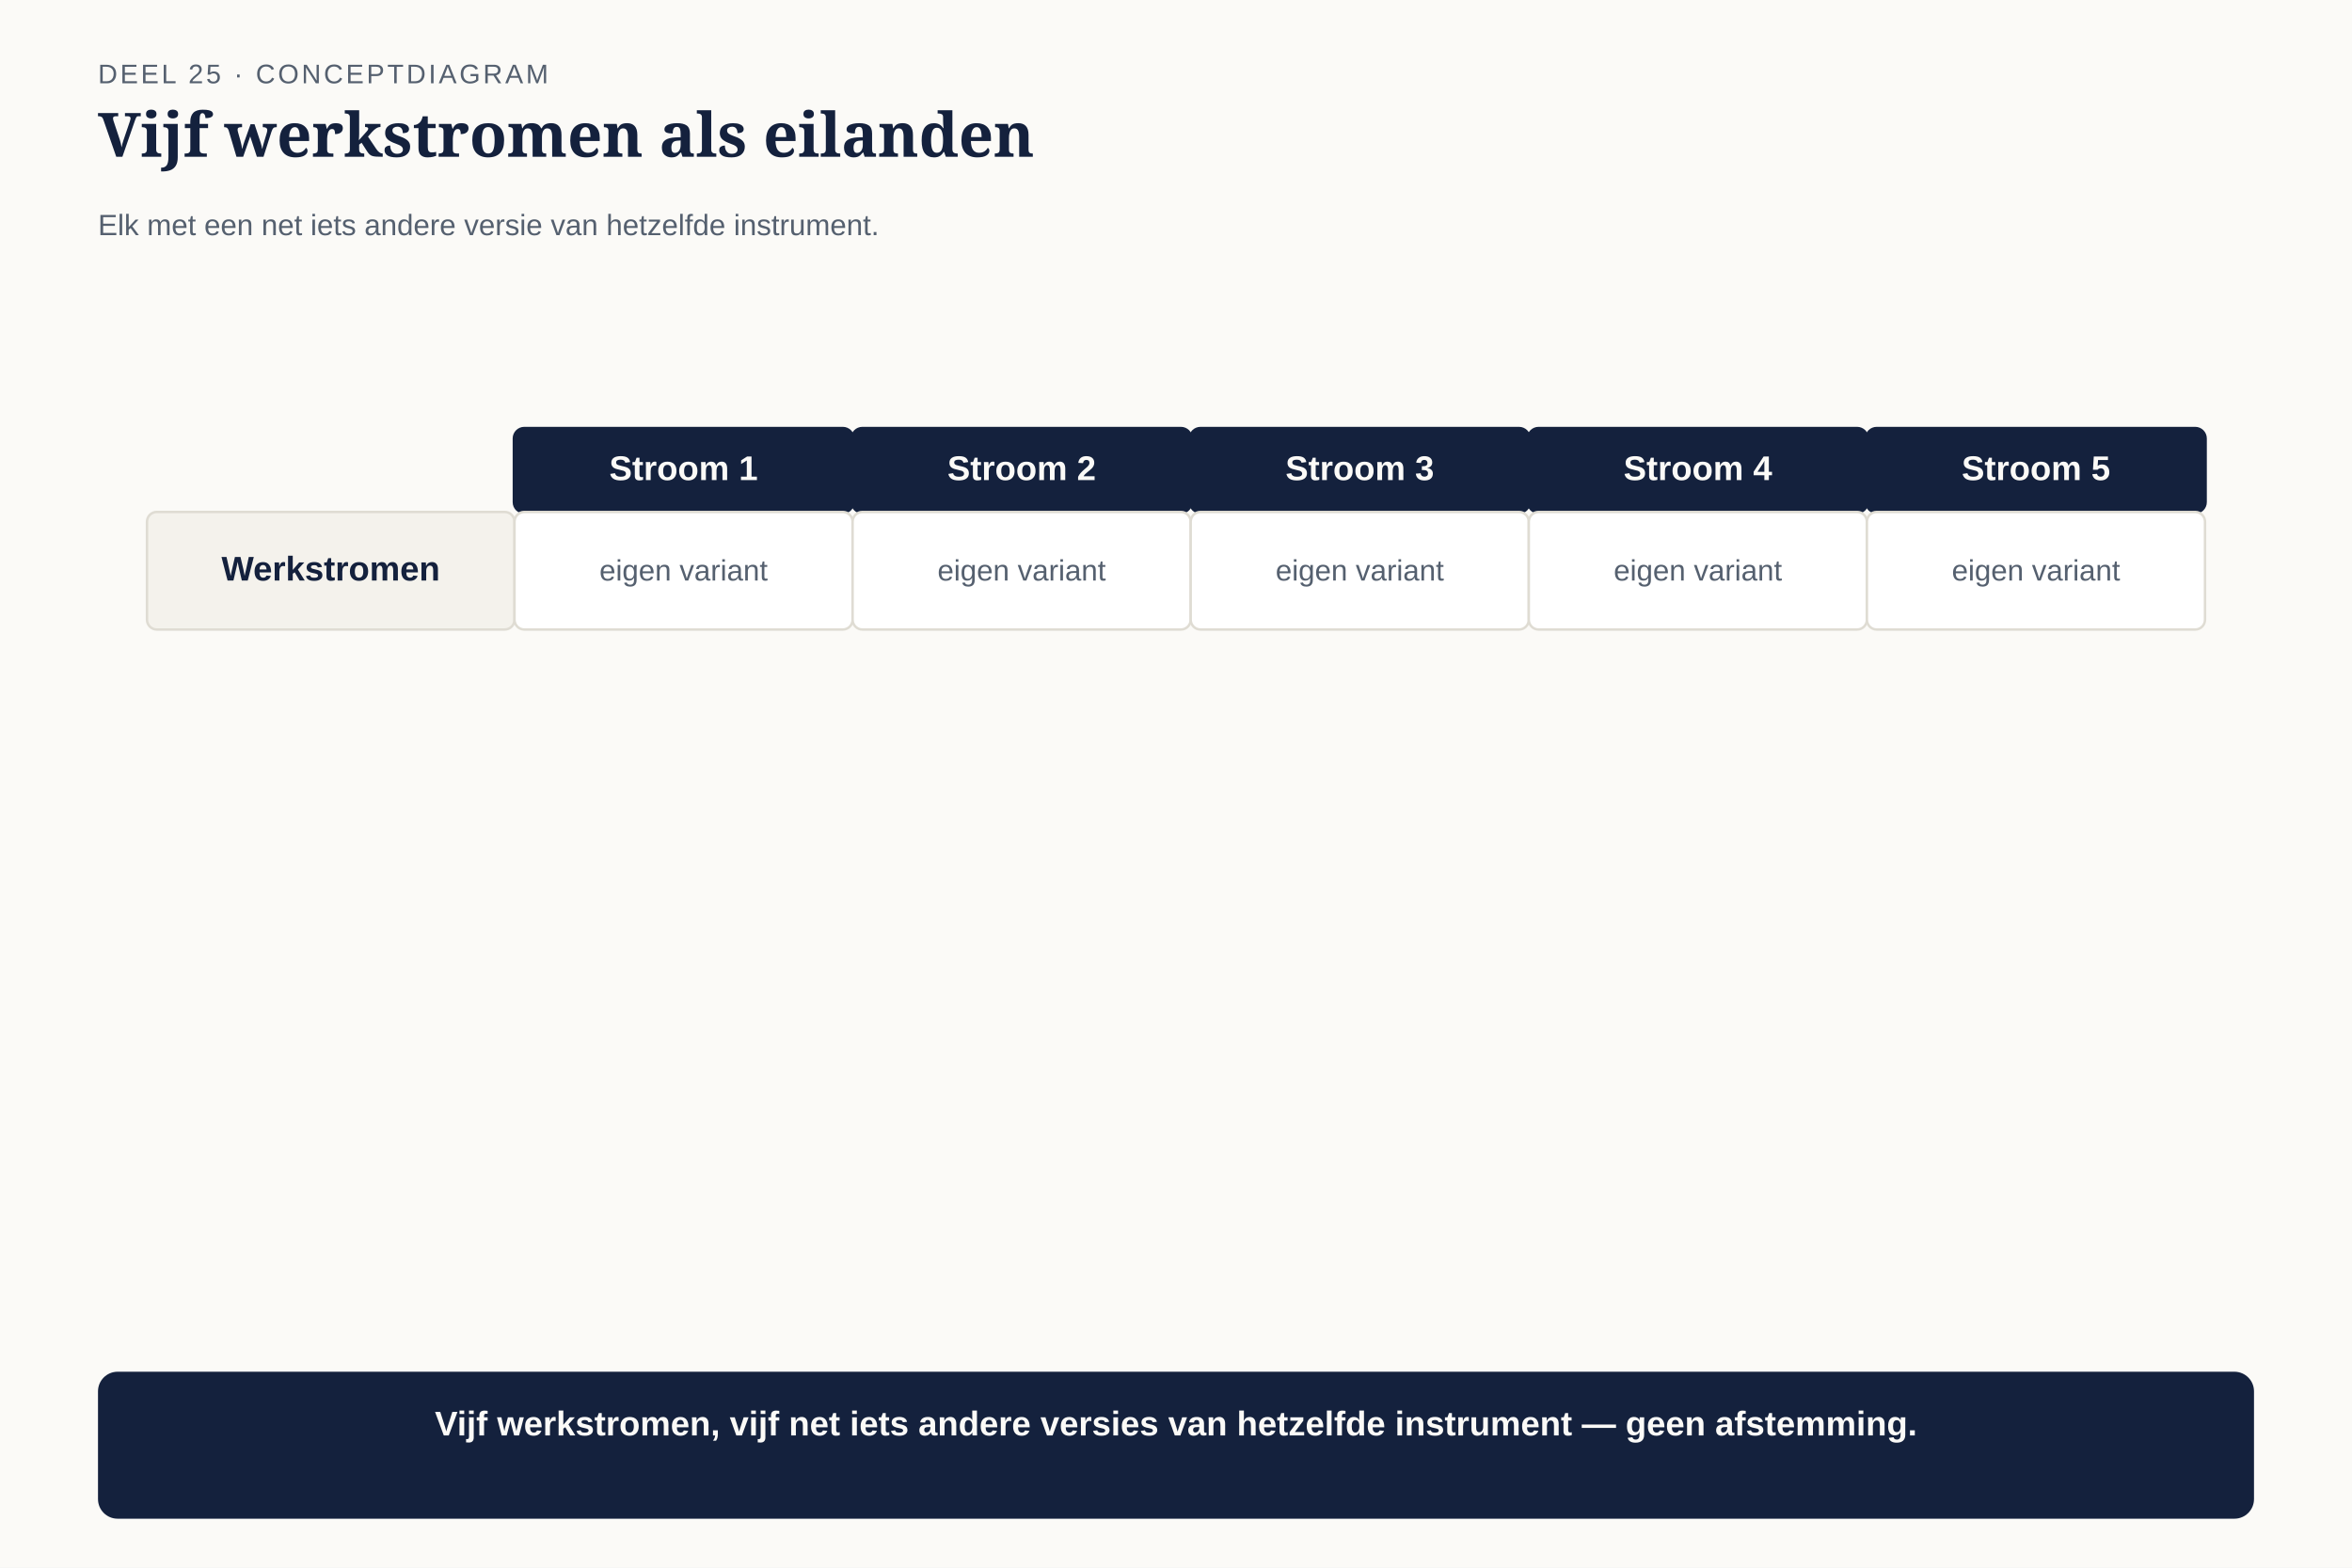
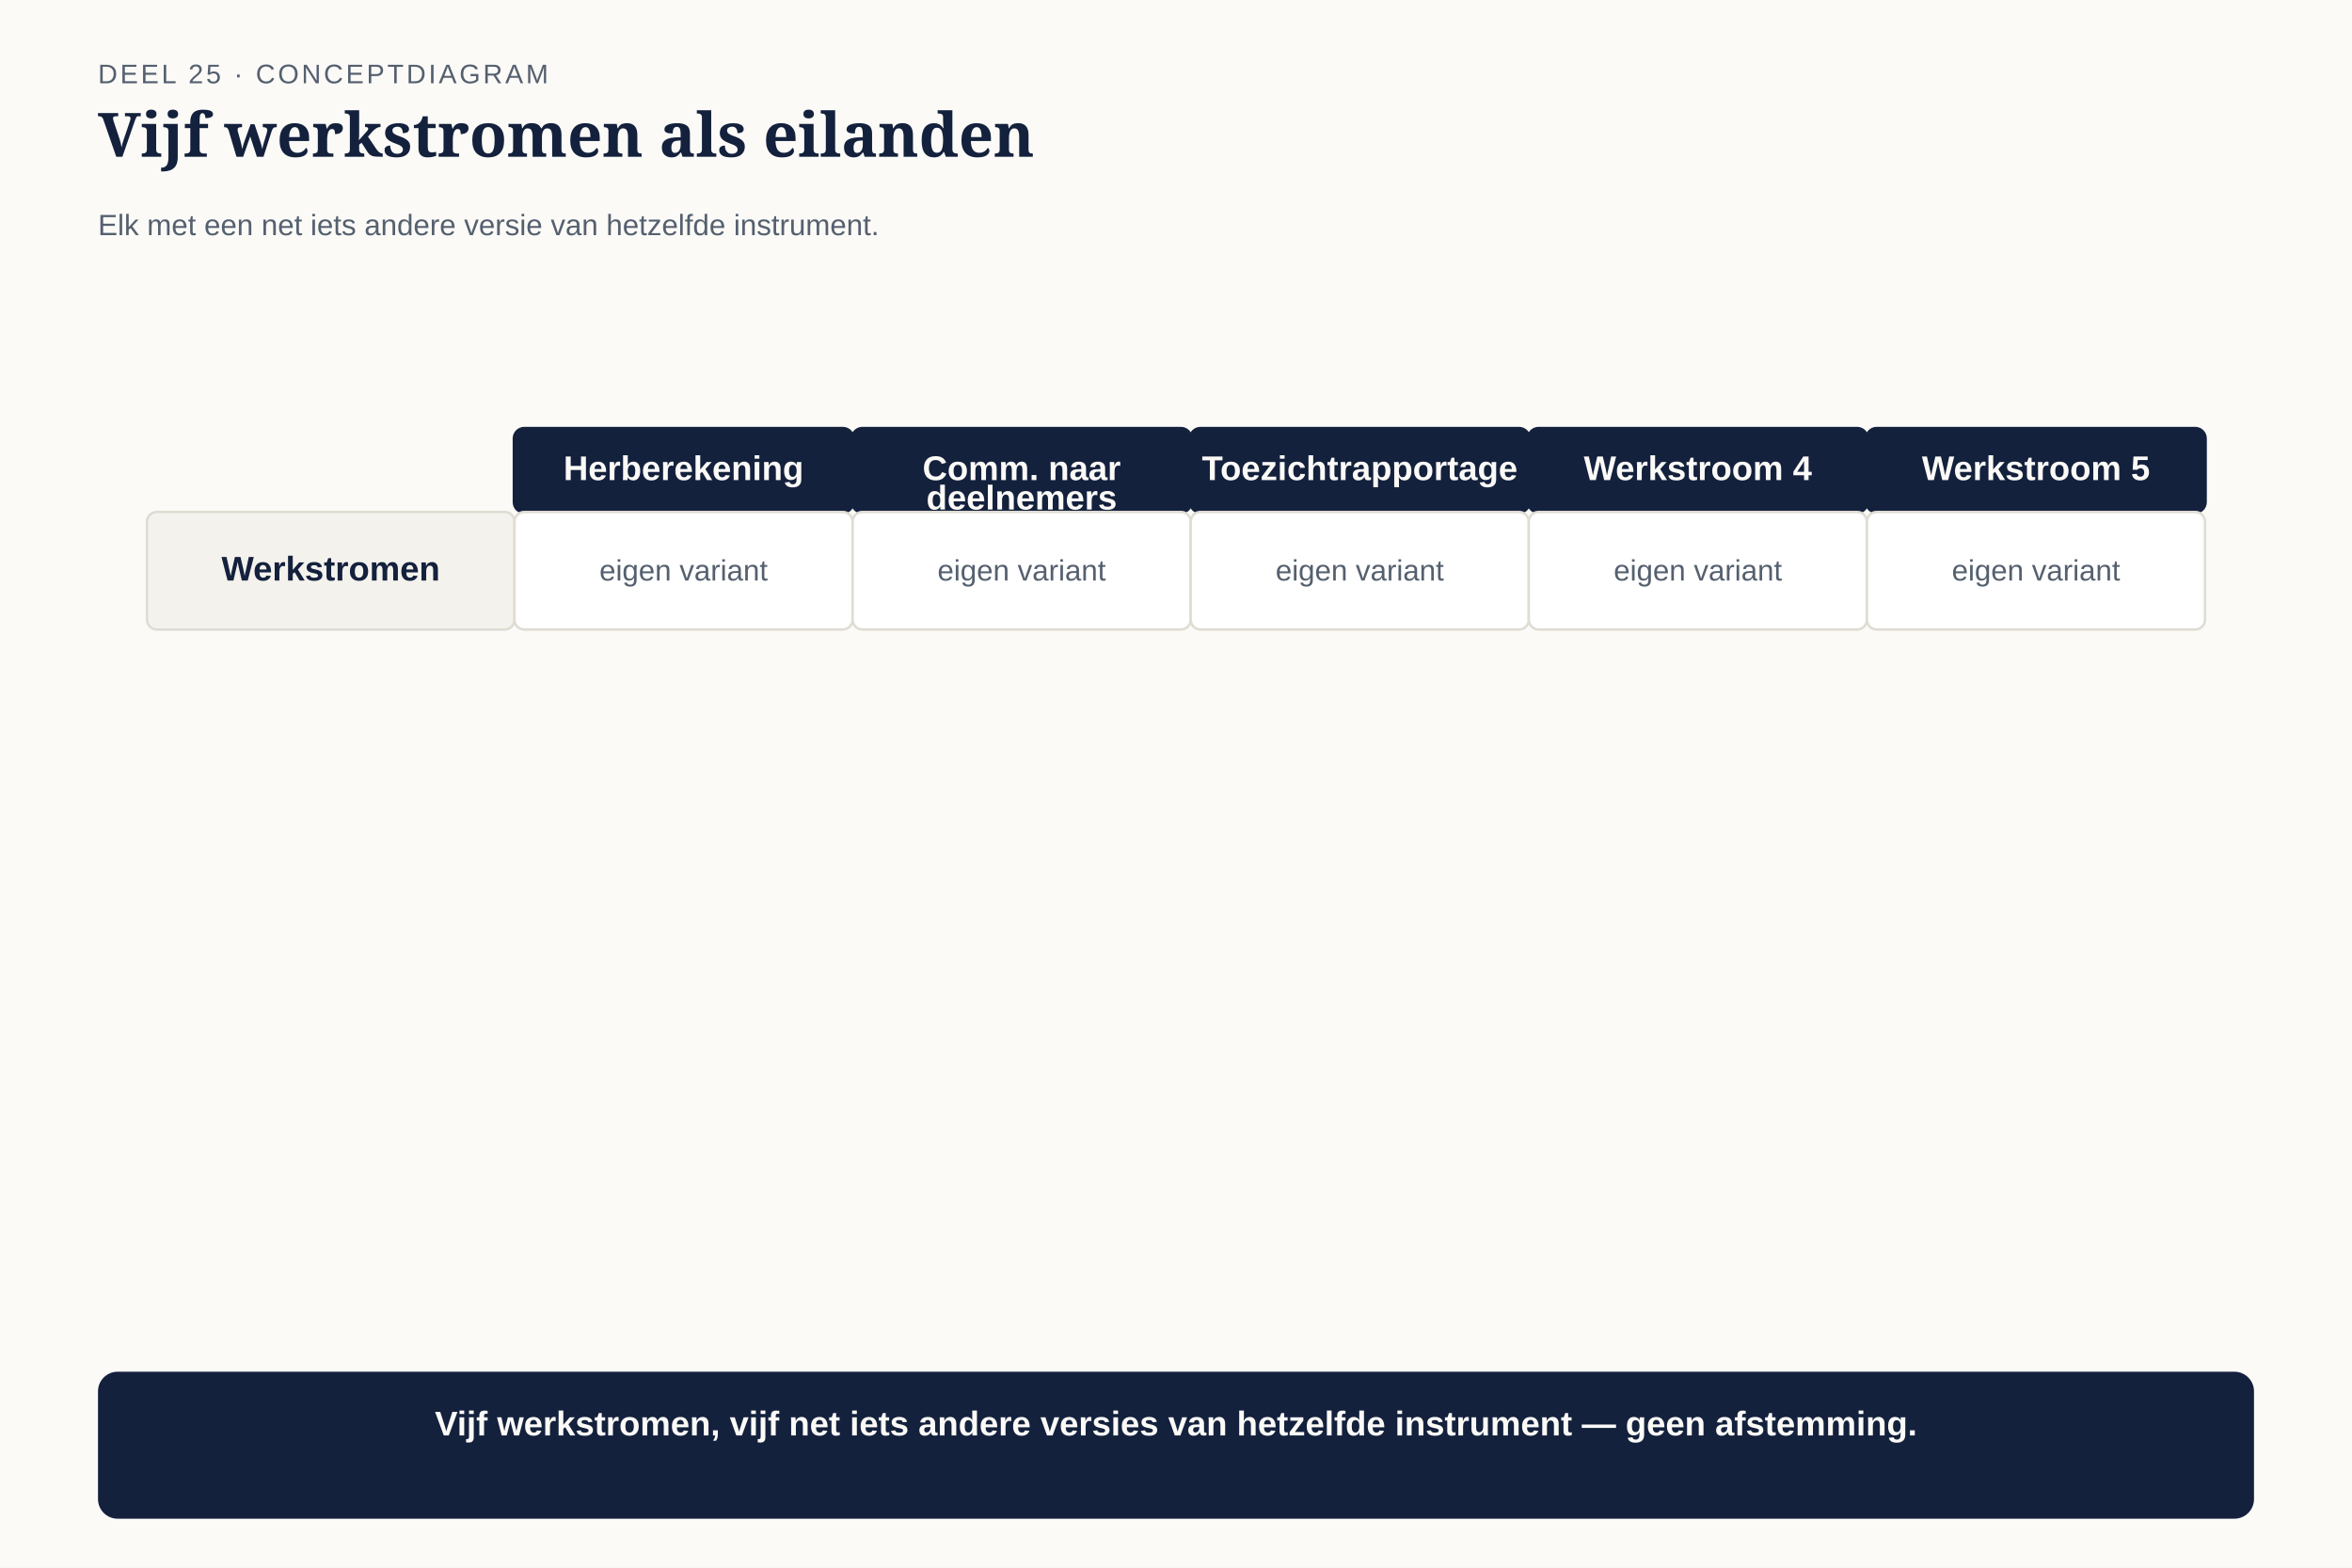
<svg xmlns="http://www.w3.org/2000/svg" viewBox="0 0 960 640" font-family="'DM Sans', Arial, sans-serif" width="960" height="640" preserveAspectRatio="xMidYMid meet">
  <defs>
    <style>
      .paper { fill:#FBFAF7; }
      .label { font-size:14px; font-weight:700; fill:#14213D; }
      .label-light { font-size:14px; font-weight:700; fill:#FBFAF7; }
      .sub { font-size:12px; fill:#55606F; }
      .sub-light { font-size:12px; fill:#DFDCD3; }
      .title { font-family:'Cormorant Garamond', Georgia, serif; font-size:25px; fill:#14213D; font-weight:600; }
      .title-sm { font-family:'Cormorant Garamond', Georgia, serif; font-size:19px; fill:#14213D; font-weight:600; }
      .kicker { font-size:11px; fill:#55606F; letter-spacing:.10em; }
      .arrow { stroke:#2563A8; stroke-width:2; fill:none; marker-end:url(#arrb); }
      .arrow-muted { stroke:#55606F; stroke-width:1.5; fill:none; marker-end:url(#arrm); }
      .arrow-amber { stroke:#E9A13B; stroke-width:2; fill:none; marker-end:url(#arra); }
    </style>
    <marker id="arrb" markerWidth="10" markerHeight="10" refX="6" refY="3" orient="auto">
      <path d="M0,0 L6,3 L0,6 Z" fill="#2563A8" />
    </marker>
    <marker id="arrm" markerWidth="10" markerHeight="10" refX="6" refY="3" orient="auto">
      <path d="M0,0 L6,3 L0,6 Z" fill="#55606F" />
    </marker>
    <marker id="arra" markerWidth="10" markerHeight="10" refX="6" refY="3" orient="auto">
      <path d="M0,0 L6,3 L0,6 Z" fill="#E9A13B" />
    </marker>
  </defs>
  <rect width="960" height="640" class="paper" />
  <text x="40" y="34" class="kicker">DEEL 25 · CONCEPTDIAGRAM</text>
  <text x="40" y="64" class="title">Vijf werkstromen als eilanden</text>
  <text x="40" y="96" class="sub">Elk met een net iets andere versie van hetzelfde instrument.</text>
  <rect x="210" y="175" width="138" height="34" rx="4" fill="#14213D" stroke="#14213D" stroke-width="1.5" />
-   <text x="279" y="196" text-anchor="middle" class="label-light">Stroom 1</text>
+   <text x="279" y="196" text-anchor="middle" class="label-light">Herberekening</text>
  <rect x="348" y="175" width="138" height="34" rx="4" fill="#14213D" stroke="#14213D" stroke-width="1.5" />
-   <text x="417" y="196" text-anchor="middle" class="label-light">Stroom 2</text>
+   <text x="417" y="196" text-anchor="middle" class="label-light">Comm. naar</text>
+   <text x="417" y="208" text-anchor="middle" class="label-light">deelnemers</text>
  <rect x="486" y="175" width="138" height="34" rx="4" fill="#14213D" stroke="#14213D" stroke-width="1.5" />
-   <text x="555" y="196" text-anchor="middle" class="label-light">Stroom 3</text>
+   <text x="555" y="196" text-anchor="middle" class="label-light">Toezichtrapportage</text>
  <rect x="624" y="175" width="138" height="34" rx="4" fill="#14213D" stroke="#14213D" stroke-width="1.5" />
-   <text x="693" y="196" text-anchor="middle" class="label-light">Stroom 4</text>
+   <text x="693" y="196" text-anchor="middle" class="label-light">Werkstroom 4</text>
  <rect x="762" y="175" width="138" height="34" rx="4" fill="#14213D" stroke="#14213D" stroke-width="1.5" />
-   <text x="831" y="196" text-anchor="middle" class="label-light">Stroom 5</text>
+   <text x="831" y="196" text-anchor="middle" class="label-light">Werkstroom 5</text>
  <rect x="60" y="209" width="150" height="48" rx="4" fill="#F4F2EC" stroke="#DFDCD3" stroke-width="1" />
  <text x="135" y="237" text-anchor="middle" class="label">Werkstromen</text>
  <rect x="210" y="209" width="138" height="48" rx="4" fill="#FFFFFF" stroke="#DFDCD3" stroke-width="1" />
  <text x="279" y="237" text-anchor="middle" class="sub">eigen variant</text>
  <rect x="348" y="209" width="138" height="48" rx="4" fill="#FFFFFF" stroke="#DFDCD3" stroke-width="1" />
  <text x="417" y="237" text-anchor="middle" class="sub">eigen variant</text>
  <rect x="486" y="209" width="138" height="48" rx="4" fill="#FFFFFF" stroke="#DFDCD3" stroke-width="1" />
  <text x="555" y="237" text-anchor="middle" class="sub">eigen variant</text>
  <rect x="624" y="209" width="138" height="48" rx="4" fill="#FFFFFF" stroke="#DFDCD3" stroke-width="1" />
  <text x="693" y="237" text-anchor="middle" class="sub">eigen variant</text>
  <rect x="762" y="209" width="138" height="48" rx="4" fill="#FFFFFF" stroke="#DFDCD3" stroke-width="1" />
  <text x="831" y="237" text-anchor="middle" class="sub">eigen variant</text>
  <rect x="40" y="560" width="880" height="60" rx="8" fill="#14213D" />
  <text x="480" y="586" text-anchor="middle" class="label-light">Vijf werkstromen, vijf net iets andere versies van hetzelfde instrument — geen afstemming.</text>
</svg>
